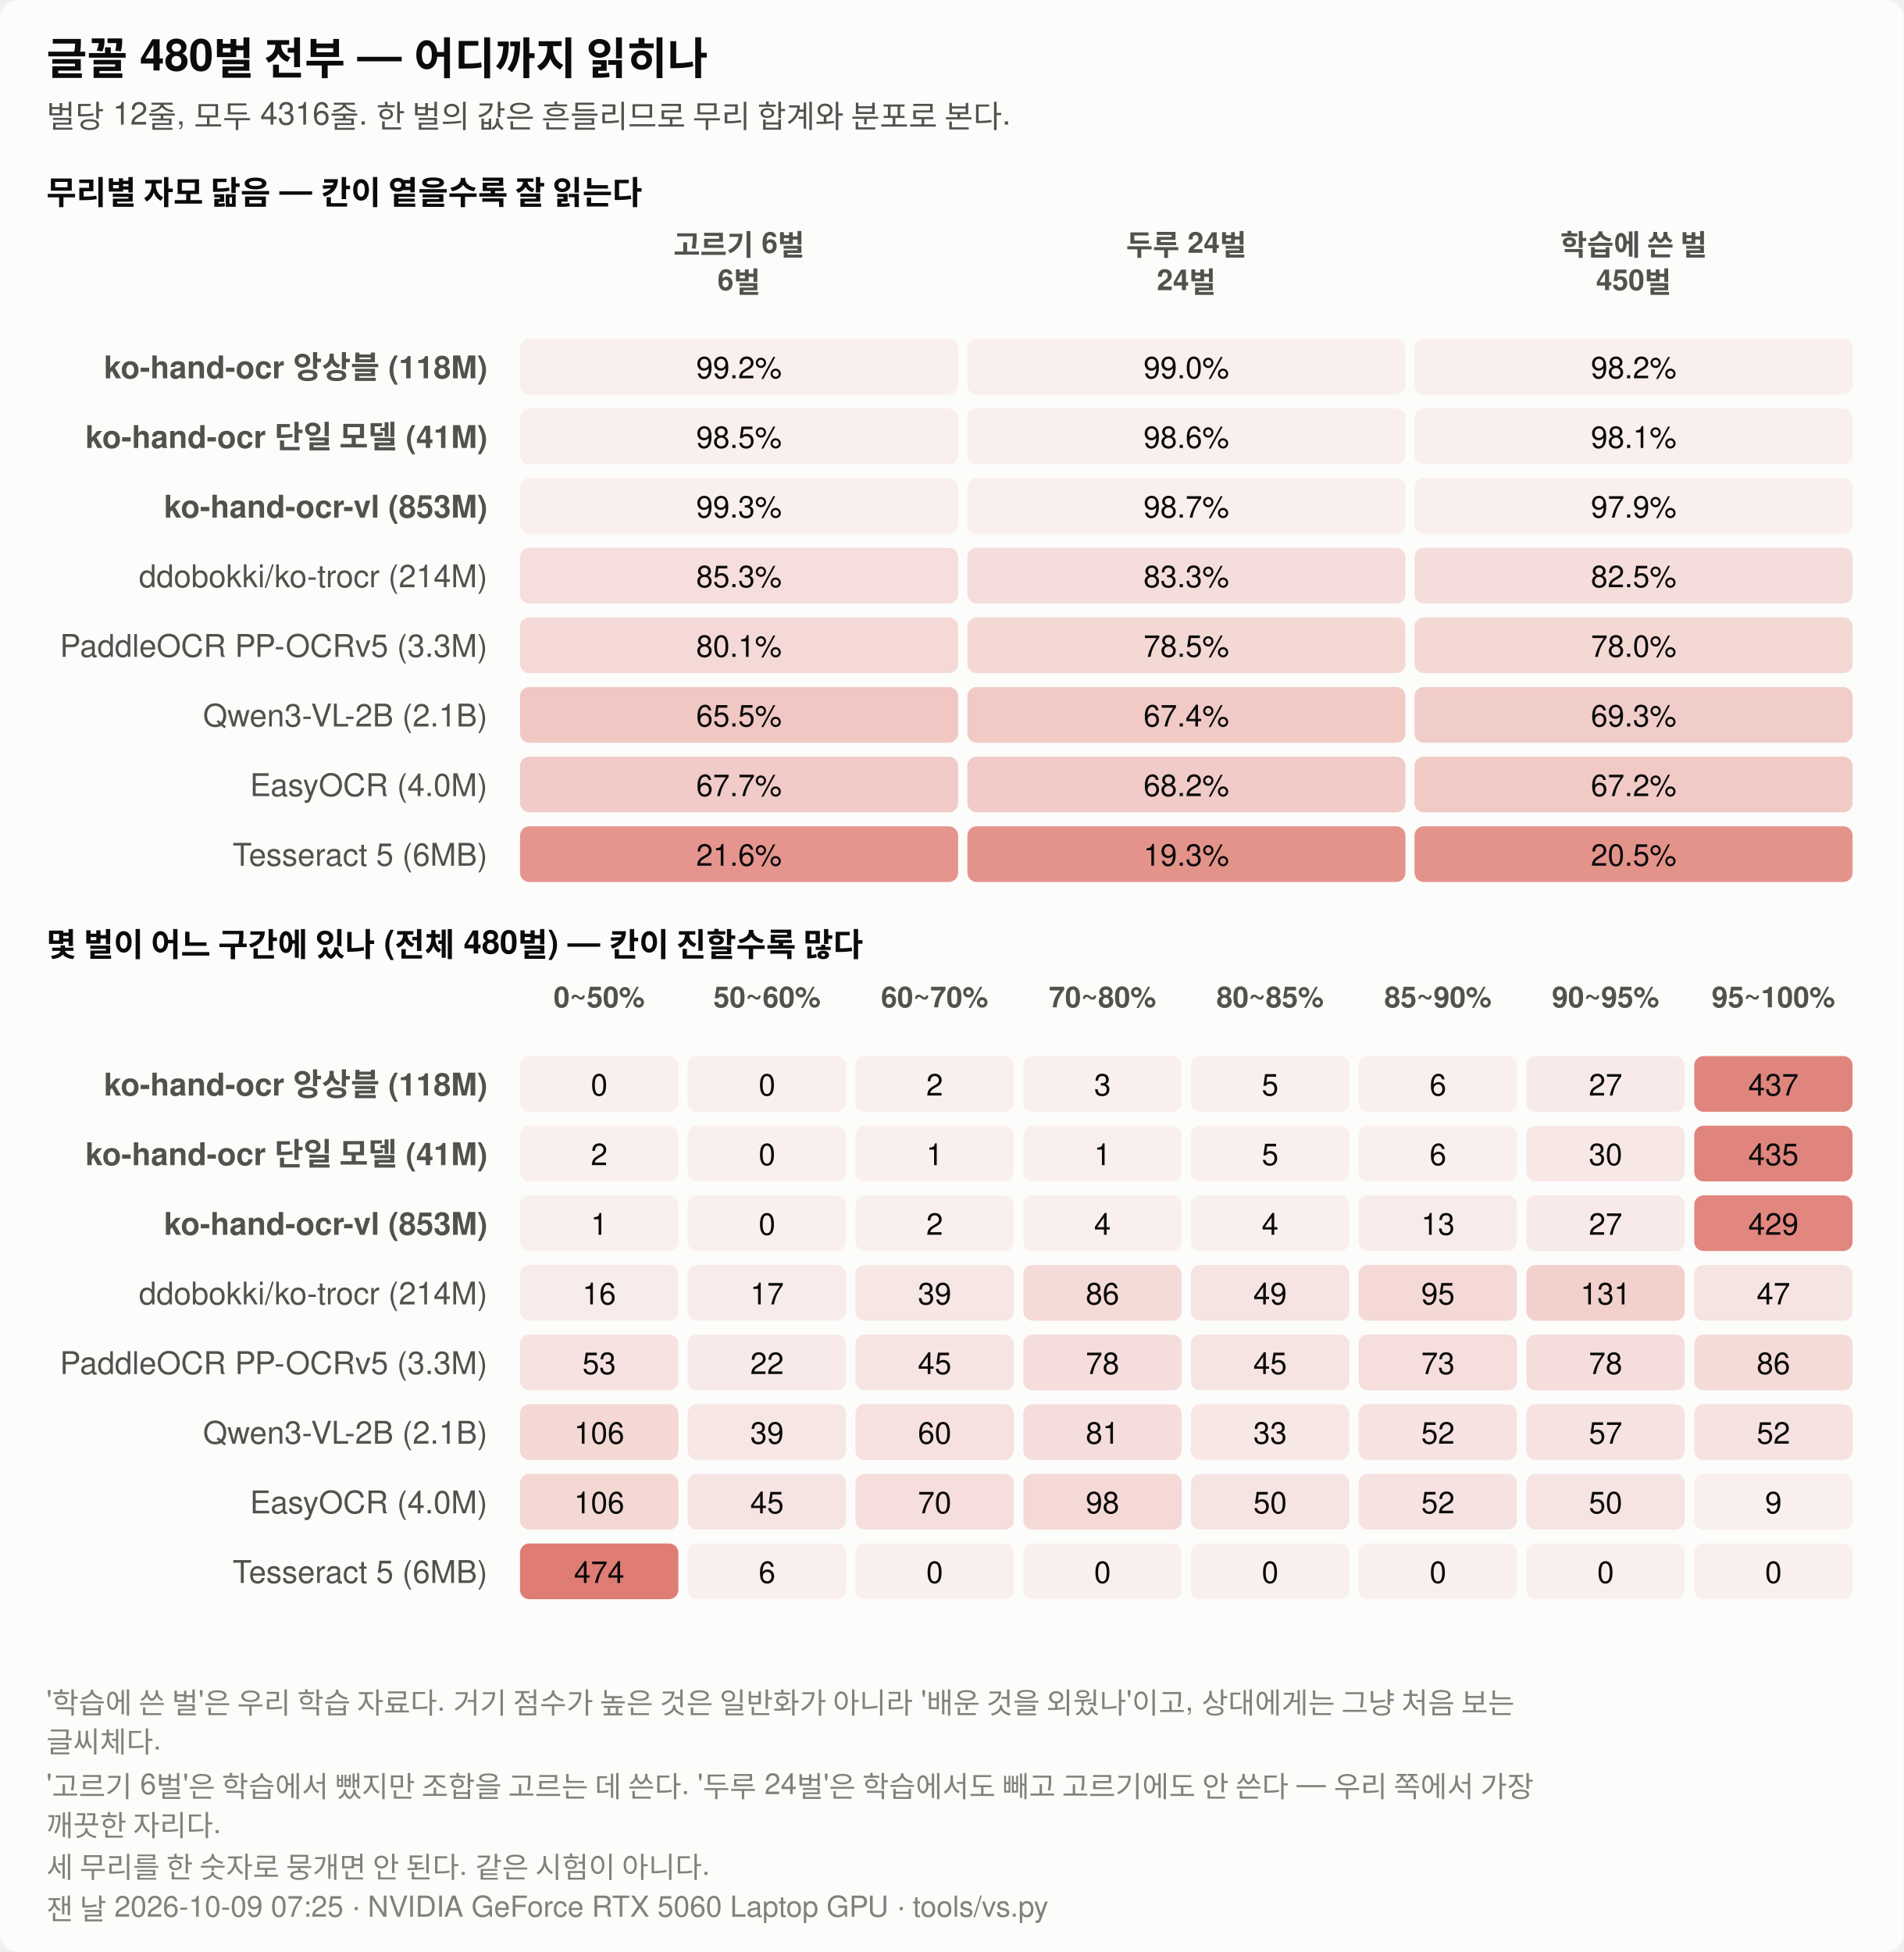
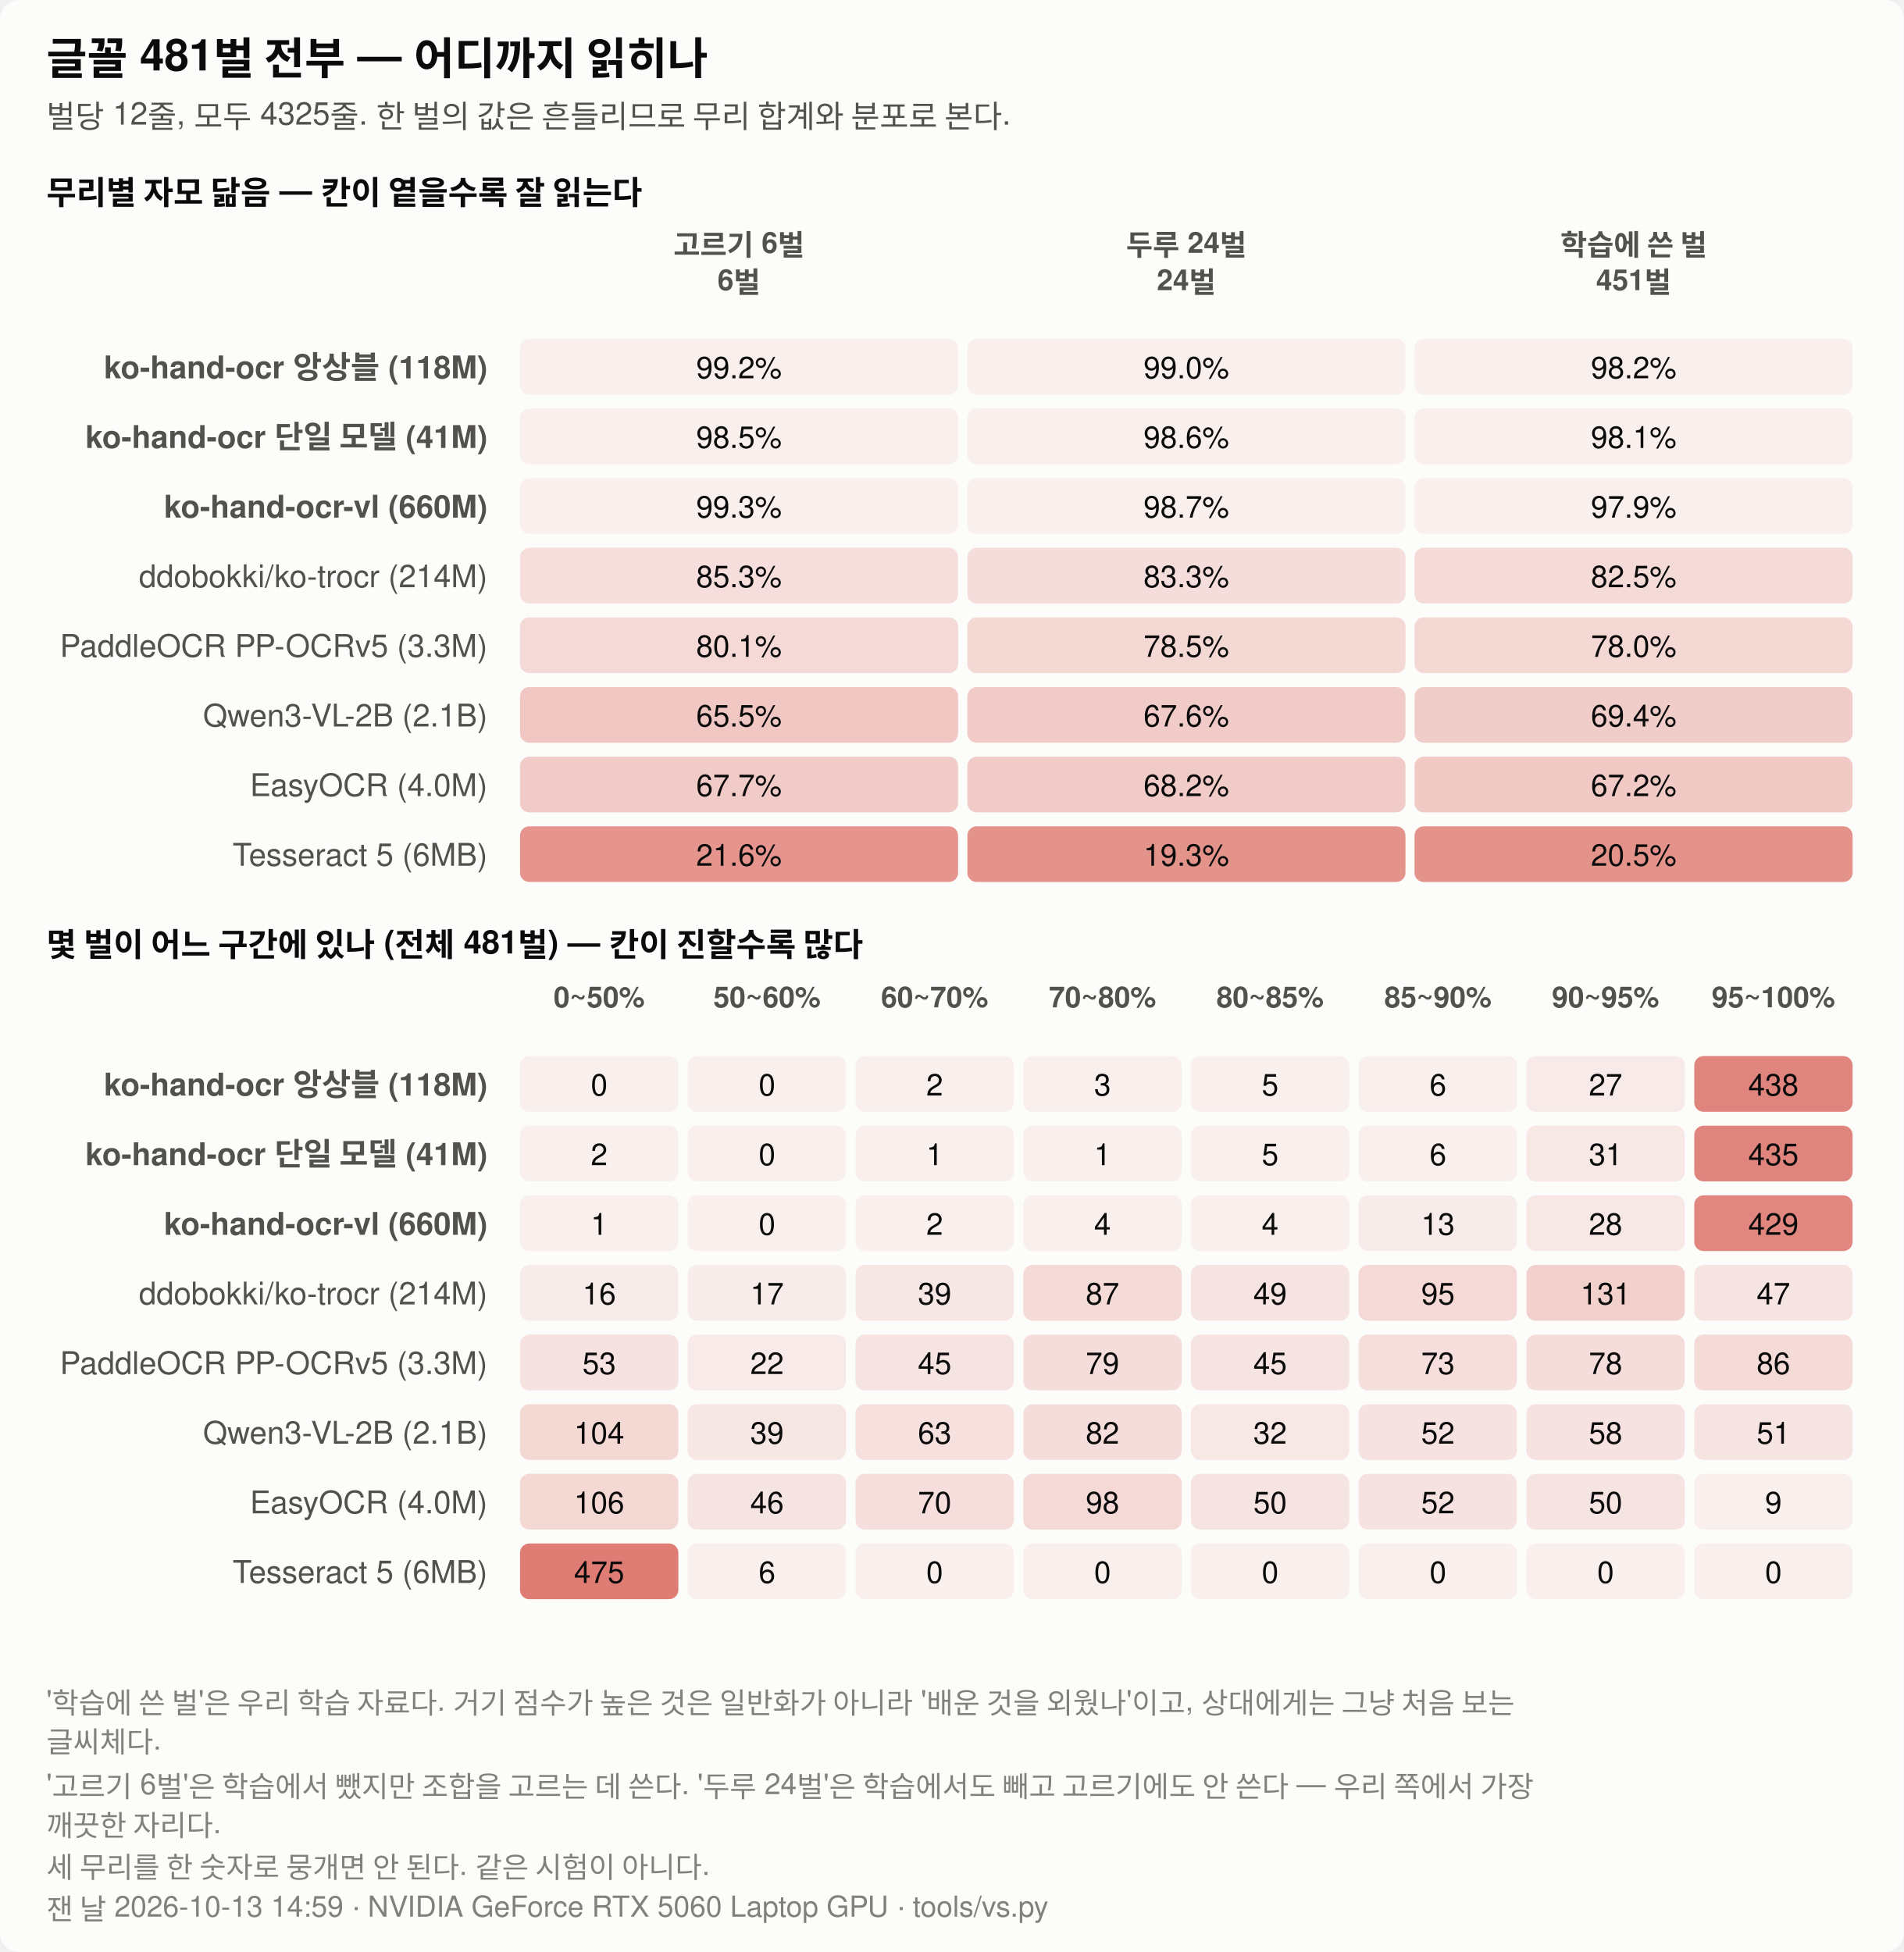
- <svg xmlns="http://www.w3.org/2000/svg" viewBox="0 0 820 841" width="820" height="841" role="img" aria-label="Per-font accuracy over 480 handwriting fonts, grouped by whether the font was used in our training. 고르기 6벌: ko-hand-ocr 앙상블 99.2 percent, ko-hand-ocr 단일 모델 98.5 percent, ko-hand-ocr-vl 99.3 percent, ddobokki/ko-trocr 85.3 percent, PaddleOCR PP-OCRv5 80.1 percent, Qwen3-VL-2B 65.5 percent, EasyOCR 67.7 percent, Tesseract 5 21.6 percent. 두루 24벌: ko-hand-ocr 앙상블 99.0 percent, ko-hand-ocr 단일 모델 98.6 percent, ko-hand-ocr-vl 98.7 percent, ddobokki/ko-trocr 83.3 percent, PaddleOCR PP-OCRv5 78.5 percent, Qwen3-VL-2B 67.4 percent, EasyOCR 68.2 percent, Tesseract 5 19.3 percent. 학습에 쓴 벌: ko-hand-ocr 앙상블 98.2 percent, ko-hand-ocr 단일 모델 98.1 percent, ko-hand-ocr-vl 97.9 percent, ddobokki/ko-trocr 82.5 percent, PaddleOCR PP-OCRv5 78.0 percent, Qwen3-VL-2B 69.3 percent, EasyOCR 67.2 percent, Tesseract 5 20.5 percent.">
+ <svg xmlns="http://www.w3.org/2000/svg" viewBox="0 0 820 841" width="820" height="841" role="img" aria-label="Per-font accuracy over 481 handwriting fonts, grouped by whether the font was used in our training. 고르기 6벌: ko-hand-ocr 앙상블 99.2 percent, ko-hand-ocr 단일 모델 98.5 percent, ko-hand-ocr-vl 99.3 percent, ddobokki/ko-trocr 85.3 percent, PaddleOCR PP-OCRv5 80.1 percent, Qwen3-VL-2B 65.5 percent, EasyOCR 67.7 percent, Tesseract 5 21.6 percent. 두루 24벌: ko-hand-ocr 앙상블 99.0 percent, ko-hand-ocr 단일 모델 98.6 percent, ko-hand-ocr-vl 98.7 percent, ddobokki/ko-trocr 83.3 percent, PaddleOCR PP-OCRv5 78.5 percent, Qwen3-VL-2B 67.6 percent, EasyOCR 68.2 percent, Tesseract 5 19.3 percent. 학습에 쓴 벌: ko-hand-ocr 앙상블 98.2 percent, ko-hand-ocr 단일 모델 98.1 percent, ko-hand-ocr-vl 97.9 percent, ddobokki/ko-trocr 82.5 percent, PaddleOCR PP-OCRv5 78.0 percent, Qwen3-VL-2B 69.4 percent, EasyOCR 67.2 percent, Tesseract 5 20.5 percent.">
  <style>
  .surface{fill:#fcfcfb}
  .ink{fill:#0b0b0b}
  .ink2{fill:#52514e}
  .ink3{fill:#82807a}
  .s0{fill:#2a78d6}
  .s1{fill:#eb6834}
  .s2{fill:#8a8880}
  .s3{fill:#1a9e77}
  .grid{stroke:#e3e2de;stroke-width:1}
  .rule{stroke:#cdccc6;stroke-width:1}
  .heat{fill:#cf3a2e}
  text{font-family:-apple-system,BlinkMacSystemFont,"Segoe UI",Helvetica,Arial,sans-serif}
  @media (prefers-color-scheme: dark){
    .surface{fill:#1a1a19}
    .ink{fill:#ffffff}
    .ink2{fill:#c3c2b7}
    .ink3{fill:#8e8c84}
    .s0{fill:#3987e5}
    .s1{fill:#d95926}
    .s2{fill:#7c7a73}
    .s3{fill:#2bb58c}
    .grid{stroke:#3a3a38}
    .rule{stroke:#4a4946}
    .heat{fill:#ff6b5e}
  }
</style>
  <rect class="surface" width="820" height="841" rx="8" />
-   <text class="ink" x="20" y="32" font-size="19" font-weight="600">글꼴 480벌 전부 — 어디까지 읽히나</text>
-   <text class="ink2" x="20" y="55" font-size="13.5">벌당 12줄, 모두 4316줄. 한 벌의 값은 흔들리므로 무리 합계와 분포로 본다.</text>
+   <text class="ink" x="20" y="32" font-size="19" font-weight="600">글꼴 481벌 전부 — 어디까지 읽히나</text>
+   <text class="ink2" x="20" y="55" font-size="13.5">벌당 12줄, 모두 4325줄. 한 벌의 값은 흔들리므로 무리 합계와 분포로 본다.</text>
  <text class="ink" x="20" y="88" font-size="14" font-weight="600">무리별 자모 닮음 — 칸이 옅을수록 잘 읽는다</text>
  <text class="ink2" x="318.3" y="110.0" font-size="12.5" font-weight="600" text-anchor="middle">고르기 6벌</text>
  <text class="ink2" x="318.3" y="125.0" font-size="12.5" font-weight="600" text-anchor="middle">6벌</text>
  <text class="ink2" x="511.0" y="110.0" font-size="12.5" font-weight="600" text-anchor="middle">두루 24벌</text>
  <text class="ink2" x="511.0" y="125.0" font-size="12.5" font-weight="600" text-anchor="middle">24벌</text>
  <text class="ink2" x="703.7" y="110.0" font-size="12.5" font-weight="600" text-anchor="middle">학습에 쓴 벌</text>
-   <text class="ink2" x="703.7" y="125.0" font-size="12.5" font-weight="600" text-anchor="middle">450벌</text>
+   <text class="ink2" x="703.7" y="125.0" font-size="12.5" font-weight="600" text-anchor="middle">451벌</text>
  <text class="ink2" x="210" y="163.0" font-size="13.5" font-weight="600" text-anchor="end">ko-hand-ocr 앙상블 (118M)</text>
  <rect class="heat" x="224.0" y="146.0" width="188.7" height="24" rx="4" fill-opacity="0.07" />
  <text class="ink" x="318.3" y="163.0" font-size="13" text-anchor="middle">99.2%</text>
  <rect class="heat" x="416.7" y="146.0" width="188.7" height="24" rx="4" fill-opacity="0.07" />
  <text class="ink" x="511.0" y="163.0" font-size="13" text-anchor="middle">99.0%</text>
  <rect class="heat" x="609.3" y="146.0" width="188.7" height="24" rx="4" fill-opacity="0.07" />
  <text class="ink" x="703.7" y="163.0" font-size="13" text-anchor="middle">98.2%</text>
  <text class="ink2" x="210" y="193.0" font-size="13.5" font-weight="600" text-anchor="end">ko-hand-ocr 단일 모델 (41M)</text>
  <rect class="heat" x="224.0" y="176.0" width="188.7" height="24" rx="4" fill-opacity="0.07" />
  <text class="ink" x="318.3" y="193.0" font-size="13" text-anchor="middle">98.5%</text>
  <rect class="heat" x="416.7" y="176.0" width="188.7" height="24" rx="4" fill-opacity="0.07" />
  <text class="ink" x="511.0" y="193.0" font-size="13" text-anchor="middle">98.6%</text>
  <rect class="heat" x="609.3" y="176.0" width="188.7" height="24" rx="4" fill-opacity="0.07" />
  <text class="ink" x="703.7" y="193.0" font-size="13" text-anchor="middle">98.1%</text>
-   <text class="ink2" x="210" y="223.0" font-size="13.5" font-weight="600" text-anchor="end">ko-hand-ocr-vl (853M)</text>
+   <text class="ink2" x="210" y="223.0" font-size="13.5" font-weight="600" text-anchor="end">ko-hand-ocr-vl (660M)</text>
  <rect class="heat" x="224.0" y="206.0" width="188.7" height="24" rx="4" fill-opacity="0.06" />
  <text class="ink" x="318.3" y="223.0" font-size="13" text-anchor="middle">99.3%</text>
  <rect class="heat" x="416.7" y="206.0" width="188.7" height="24" rx="4" fill-opacity="0.07" />
  <text class="ink" x="511.0" y="223.0" font-size="13" text-anchor="middle">98.7%</text>
  <rect class="heat" x="609.3" y="206.0" width="188.7" height="24" rx="4" fill-opacity="0.07" />
  <text class="ink" x="703.7" y="223.0" font-size="13" text-anchor="middle">97.9%</text>
  <text class="ink2" x="210" y="253.0" font-size="13.5" font-weight="400" text-anchor="end">ddobokki/ko-trocr (214M)</text>
  <rect class="heat" x="224.0" y="236.0" width="188.7" height="24" rx="4" fill-opacity="0.15" />
  <text class="ink" x="318.3" y="253.0" font-size="13" text-anchor="middle">85.3%</text>
  <rect class="heat" x="416.7" y="236.0" width="188.7" height="24" rx="4" fill-opacity="0.16" />
  <text class="ink" x="511.0" y="253.0" font-size="13" text-anchor="middle">83.3%</text>
-   <rect class="heat" x="609.3" y="236.0" width="188.7" height="24" rx="4" fill-opacity="0.16" />
+   <rect class="heat" x="609.3" y="236.0" width="188.7" height="24" rx="4" fill-opacity="0.17" />
  <text class="ink" x="703.7" y="253.0" font-size="13" text-anchor="middle">82.5%</text>
  <text class="ink2" x="210" y="283.0" font-size="13.5" font-weight="400" text-anchor="end">PaddleOCR PP-OCRv5 (3.3M)</text>
  <rect class="heat" x="224.0" y="266.0" width="188.7" height="24" rx="4" fill-opacity="0.18" />
  <text class="ink" x="318.3" y="283.0" font-size="13" text-anchor="middle">80.1%</text>
  <rect class="heat" x="416.7" y="266.0" width="188.7" height="24" rx="4" fill-opacity="0.19" />
  <text class="ink" x="511.0" y="283.0" font-size="13" text-anchor="middle">78.5%</text>
  <rect class="heat" x="609.3" y="266.0" width="188.7" height="24" rx="4" fill-opacity="0.19" />
  <text class="ink" x="703.7" y="283.0" font-size="13" text-anchor="middle">78.0%</text>
  <text class="ink2" x="210" y="313.0" font-size="13.5" font-weight="400" text-anchor="end">Qwen3-VL-2B (2.1B)</text>
  <rect class="heat" x="224.0" y="296.0" width="188.7" height="24" rx="4" fill-opacity="0.27" />
  <text class="ink" x="318.3" y="313.0" font-size="13" text-anchor="middle">65.5%</text>
-   <rect class="heat" x="416.7" y="296.0" width="188.7" height="24" rx="4" fill-opacity="0.26" />
-   <text class="ink" x="511.0" y="313.0" font-size="13" text-anchor="middle">67.4%</text>
+   <rect class="heat" x="416.7" y="296.0" width="188.7" height="24" rx="4" fill-opacity="0.25" />
+   <text class="ink" x="511.0" y="313.0" font-size="13" text-anchor="middle">67.6%</text>
  <rect class="heat" x="609.3" y="296.0" width="188.7" height="24" rx="4" fill-opacity="0.24" />
-   <text class="ink" x="703.7" y="313.0" font-size="13" text-anchor="middle">69.3%</text>
+   <text class="ink" x="703.7" y="313.0" font-size="13" text-anchor="middle">69.4%</text>
  <text class="ink2" x="210" y="343.0" font-size="13.5" font-weight="400" text-anchor="end">EasyOCR (4.0M)</text>
  <rect class="heat" x="224.0" y="326.0" width="188.7" height="24" rx="4" fill-opacity="0.25" />
  <text class="ink" x="318.3" y="343.0" font-size="13" text-anchor="middle">67.7%</text>
  <rect class="heat" x="416.7" y="326.0" width="188.7" height="24" rx="4" fill-opacity="0.25" />
  <text class="ink" x="511.0" y="343.0" font-size="13" text-anchor="middle">68.2%</text>
  <rect class="heat" x="609.3" y="326.0" width="188.7" height="24" rx="4" fill-opacity="0.26" />
  <text class="ink" x="703.7" y="343.0" font-size="13" text-anchor="middle">67.2%</text>
  <text class="ink2" x="210" y="373.0" font-size="13.5" font-weight="400" text-anchor="end">Tesseract 5 (6MB)</text>
  <rect class="heat" x="224.0" y="356.0" width="188.7" height="24" rx="4" fill-opacity="0.53" />
  <text class="ink" x="318.3" y="373.0" font-size="13" text-anchor="middle">21.6%</text>
  <rect class="heat" x="416.7" y="356.0" width="188.7" height="24" rx="4" fill-opacity="0.54" />
  <text class="ink" x="511.0" y="373.0" font-size="13" text-anchor="middle">19.3%</text>
  <rect class="heat" x="609.3" y="356.0" width="188.7" height="24" rx="4" fill-opacity="0.54" />
  <text class="ink" x="703.7" y="373.0" font-size="13" text-anchor="middle">20.5%</text>
-   <text class="ink" x="20" y="412" font-size="14" font-weight="600">몇 벌이 어느 구간에 있나 (전체 480벌) — 칸이 진할수록 많다</text>
+   <text class="ink" x="20" y="412" font-size="14" font-weight="600">몇 벌이 어느 구간에 있나 (전체 481벌) — 칸이 진할수록 많다</text>
  <text class="ink2" x="258.1" y="434.0" font-size="12.5" font-weight="600" text-anchor="middle">0~50%</text>
  <text class="ink2" x="330.4" y="434.0" font-size="12.5" font-weight="600" text-anchor="middle">50~60%</text>
  <text class="ink2" x="402.6" y="434.0" font-size="12.5" font-weight="600" text-anchor="middle">60~70%</text>
  <text class="ink2" x="474.9" y="434.0" font-size="12.5" font-weight="600" text-anchor="middle">70~80%</text>
  <text class="ink2" x="547.1" y="434.0" font-size="12.5" font-weight="600" text-anchor="middle">80~85%</text>
  <text class="ink2" x="619.4" y="434.0" font-size="12.5" font-weight="600" text-anchor="middle">85~90%</text>
  <text class="ink2" x="691.6" y="434.0" font-size="12.5" font-weight="600" text-anchor="middle">90~95%</text>
  <text class="ink2" x="763.9" y="434.0" font-size="12.5" font-weight="600" text-anchor="middle">95~100%</text>
  <text class="ink2" x="210" y="472.0" font-size="13.5" font-weight="600" text-anchor="end">ko-hand-ocr 앙상블 (118M)</text>
  <rect class="heat" x="224.0" y="455.0" width="68.2" height="24" rx="4" fill-opacity="0.06" />
  <text class="ink" x="258.1" y="472.0" font-size="13" text-anchor="middle">0</text>
  <rect class="heat" x="296.2" y="455.0" width="68.2" height="24" rx="4" fill-opacity="0.06" />
  <text class="ink" x="330.4" y="472.0" font-size="13" text-anchor="middle">0</text>
  <rect class="heat" x="368.5" y="455.0" width="68.2" height="24" rx="4" fill-opacity="0.06" />
  <text class="ink" x="402.6" y="472.0" font-size="13" text-anchor="middle">2</text>
  <rect class="heat" x="440.8" y="455.0" width="68.2" height="24" rx="4" fill-opacity="0.06" />
  <text class="ink" x="474.9" y="472.0" font-size="13" text-anchor="middle">3</text>
  <rect class="heat" x="513.0" y="455.0" width="68.2" height="24" rx="4" fill-opacity="0.07" />
  <text class="ink" x="547.1" y="472.0" font-size="13" text-anchor="middle">5</text>
  <rect class="heat" x="585.2" y="455.0" width="68.2" height="24" rx="4" fill-opacity="0.07" />
  <text class="ink" x="619.4" y="472.0" font-size="13" text-anchor="middle">6</text>
  <rect class="heat" x="657.5" y="455.0" width="68.2" height="24" rx="4" fill-opacity="0.09" />
  <text class="ink" x="691.6" y="472.0" font-size="13" text-anchor="middle">27</text>
  <rect class="heat" x="729.8" y="455.0" width="68.2" height="24" rx="4" fill-opacity="0.61" />
-   <text class="ink" x="763.9" y="472.0" font-size="13" text-anchor="middle">437</text>
+   <text class="ink" x="763.9" y="472.0" font-size="13" text-anchor="middle">438</text>
  <text class="ink2" x="210" y="502.0" font-size="13.5" font-weight="600" text-anchor="end">ko-hand-ocr 단일 모델 (41M)</text>
  <rect class="heat" x="224.0" y="485.0" width="68.2" height="24" rx="4" fill-opacity="0.06" />
  <text class="ink" x="258.1" y="502.0" font-size="13" text-anchor="middle">2</text>
  <rect class="heat" x="296.2" y="485.0" width="68.2" height="24" rx="4" fill-opacity="0.06" />
  <text class="ink" x="330.4" y="502.0" font-size="13" text-anchor="middle">0</text>
  <rect class="heat" x="368.5" y="485.0" width="68.2" height="24" rx="4" fill-opacity="0.06" />
  <text class="ink" x="402.6" y="502.0" font-size="13" text-anchor="middle">1</text>
  <rect class="heat" x="440.8" y="485.0" width="68.2" height="24" rx="4" fill-opacity="0.06" />
  <text class="ink" x="474.9" y="502.0" font-size="13" text-anchor="middle">1</text>
  <rect class="heat" x="513.0" y="485.0" width="68.2" height="24" rx="4" fill-opacity="0.07" />
  <text class="ink" x="547.1" y="502.0" font-size="13" text-anchor="middle">5</text>
  <rect class="heat" x="585.2" y="485.0" width="68.2" height="24" rx="4" fill-opacity="0.07" />
  <text class="ink" x="619.4" y="502.0" font-size="13" text-anchor="middle">6</text>
  <rect class="heat" x="657.5" y="485.0" width="68.2" height="24" rx="4" fill-opacity="0.10" />
-   <text class="ink" x="691.6" y="502.0" font-size="13" text-anchor="middle">30</text>
+   <text class="ink" x="691.6" y="502.0" font-size="13" text-anchor="middle">31</text>
  <rect class="heat" x="729.8" y="485.0" width="68.2" height="24" rx="4" fill-opacity="0.61" />
  <text class="ink" x="763.9" y="502.0" font-size="13" text-anchor="middle">435</text>
-   <text class="ink2" x="210" y="532.0" font-size="13.5" font-weight="600" text-anchor="end">ko-hand-ocr-vl (853M)</text>
+   <text class="ink2" x="210" y="532.0" font-size="13.5" font-weight="600" text-anchor="end">ko-hand-ocr-vl (660M)</text>
  <rect class="heat" x="224.0" y="515.0" width="68.2" height="24" rx="4" fill-opacity="0.06" />
  <text class="ink" x="258.1" y="532.0" font-size="13" text-anchor="middle">1</text>
  <rect class="heat" x="296.2" y="515.0" width="68.2" height="24" rx="4" fill-opacity="0.06" />
  <text class="ink" x="330.4" y="532.0" font-size="13" text-anchor="middle">0</text>
  <rect class="heat" x="368.5" y="515.0" width="68.2" height="24" rx="4" fill-opacity="0.06" />
  <text class="ink" x="402.6" y="532.0" font-size="13" text-anchor="middle">2</text>
  <rect class="heat" x="440.8" y="515.0" width="68.2" height="24" rx="4" fill-opacity="0.07" />
  <text class="ink" x="474.9" y="532.0" font-size="13" text-anchor="middle">4</text>
  <rect class="heat" x="513.0" y="515.0" width="68.2" height="24" rx="4" fill-opacity="0.07" />
  <text class="ink" x="547.1" y="532.0" font-size="13" text-anchor="middle">4</text>
  <rect class="heat" x="585.2" y="515.0" width="68.2" height="24" rx="4" fill-opacity="0.08" />
  <text class="ink" x="619.4" y="532.0" font-size="13" text-anchor="middle">13</text>
-   <rect class="heat" x="657.5" y="515.0" width="68.2" height="24" rx="4" fill-opacity="0.09" />
-   <text class="ink" x="691.6" y="532.0" font-size="13" text-anchor="middle">27</text>
+   <rect class="heat" x="657.5" y="515.0" width="68.2" height="24" rx="4" fill-opacity="0.10" />
+   <text class="ink" x="691.6" y="532.0" font-size="13" text-anchor="middle">28</text>
  <rect class="heat" x="729.8" y="515.0" width="68.2" height="24" rx="4" fill-opacity="0.60" />
  <text class="ink" x="763.9" y="532.0" font-size="13" text-anchor="middle">429</text>
  <text class="ink2" x="210" y="562.0" font-size="13.5" font-weight="400" text-anchor="end">ddobokki/ko-trocr (214M)</text>
  <rect class="heat" x="224.0" y="545.0" width="68.2" height="24" rx="4" fill-opacity="0.08" />
  <text class="ink" x="258.1" y="562.0" font-size="13" text-anchor="middle">16</text>
  <rect class="heat" x="296.2" y="545.0" width="68.2" height="24" rx="4" fill-opacity="0.08" />
  <text class="ink" x="330.4" y="562.0" font-size="13" text-anchor="middle">17</text>
  <rect class="heat" x="368.5" y="545.0" width="68.2" height="24" rx="4" fill-opacity="0.11" />
  <text class="ink" x="402.6" y="562.0" font-size="13" text-anchor="middle">39</text>
  <rect class="heat" x="440.8" y="545.0" width="68.2" height="24" rx="4" fill-opacity="0.17" />
-   <text class="ink" x="474.9" y="562.0" font-size="13" text-anchor="middle">86</text>
+   <text class="ink" x="474.9" y="562.0" font-size="13" text-anchor="middle">87</text>
  <rect class="heat" x="513.0" y="545.0" width="68.2" height="24" rx="4" fill-opacity="0.12" />
  <text class="ink" x="547.1" y="562.0" font-size="13" text-anchor="middle">49</text>
  <rect class="heat" x="585.2" y="545.0" width="68.2" height="24" rx="4" fill-opacity="0.18" />
  <text class="ink" x="619.4" y="562.0" font-size="13" text-anchor="middle">95</text>
  <rect class="heat" x="657.5" y="545.0" width="68.2" height="24" rx="4" fill-opacity="0.23" />
  <text class="ink" x="691.6" y="562.0" font-size="13" text-anchor="middle">131</text>
  <rect class="heat" x="729.8" y="545.0" width="68.2" height="24" rx="4" fill-opacity="0.12" />
  <text class="ink" x="763.9" y="562.0" font-size="13" text-anchor="middle">47</text>
  <text class="ink2" x="210" y="592.0" font-size="13.5" font-weight="400" text-anchor="end">PaddleOCR PP-OCRv5 (3.3M)</text>
  <rect class="heat" x="224.0" y="575.0" width="68.2" height="24" rx="4" fill-opacity="0.13" />
  <text class="ink" x="258.1" y="592.0" font-size="13" text-anchor="middle">53</text>
  <rect class="heat" x="296.2" y="575.0" width="68.2" height="24" rx="4" fill-opacity="0.09" />
  <text class="ink" x="330.4" y="592.0" font-size="13" text-anchor="middle">22</text>
  <rect class="heat" x="368.5" y="575.0" width="68.2" height="24" rx="4" fill-opacity="0.12" />
  <text class="ink" x="402.6" y="592.0" font-size="13" text-anchor="middle">45</text>
  <rect class="heat" x="440.8" y="575.0" width="68.2" height="24" rx="4" fill-opacity="0.16" />
-   <text class="ink" x="474.9" y="592.0" font-size="13" text-anchor="middle">78</text>
+   <text class="ink" x="474.9" y="592.0" font-size="13" text-anchor="middle">79</text>
  <rect class="heat" x="513.0" y="575.0" width="68.2" height="24" rx="4" fill-opacity="0.12" />
  <text class="ink" x="547.1" y="592.0" font-size="13" text-anchor="middle">45</text>
  <rect class="heat" x="585.2" y="575.0" width="68.2" height="24" rx="4" fill-opacity="0.15" />
  <text class="ink" x="619.4" y="592.0" font-size="13" text-anchor="middle">73</text>
  <rect class="heat" x="657.5" y="575.0" width="68.2" height="24" rx="4" fill-opacity="0.16" />
  <text class="ink" x="691.6" y="592.0" font-size="13" text-anchor="middle">78</text>
  <rect class="heat" x="729.8" y="575.0" width="68.2" height="24" rx="4" fill-opacity="0.17" />
  <text class="ink" x="763.9" y="592.0" font-size="13" text-anchor="middle">86</text>
  <text class="ink2" x="210" y="622.0" font-size="13.5" font-weight="400" text-anchor="end">Qwen3-VL-2B (2.1B)</text>
  <rect class="heat" x="224.0" y="605.0" width="68.2" height="24" rx="4" fill-opacity="0.19" />
-   <text class="ink" x="258.1" y="622.0" font-size="13" text-anchor="middle">106</text>
+   <text class="ink" x="258.1" y="622.0" font-size="13" text-anchor="middle">104</text>
  <rect class="heat" x="296.2" y="605.0" width="68.2" height="24" rx="4" fill-opacity="0.11" />
  <text class="ink" x="330.4" y="622.0" font-size="13" text-anchor="middle">39</text>
  <rect class="heat" x="368.5" y="605.0" width="68.2" height="24" rx="4" fill-opacity="0.14" />
-   <text class="ink" x="402.6" y="622.0" font-size="13" text-anchor="middle">60</text>
+   <text class="ink" x="402.6" y="622.0" font-size="13" text-anchor="middle">63</text>
  <rect class="heat" x="440.8" y="605.0" width="68.2" height="24" rx="4" fill-opacity="0.16" />
-   <text class="ink" x="474.9" y="622.0" font-size="13" text-anchor="middle">81</text>
+   <text class="ink" x="474.9" y="622.0" font-size="13" text-anchor="middle">82</text>
  <rect class="heat" x="513.0" y="605.0" width="68.2" height="24" rx="4" fill-opacity="0.10" />
-   <text class="ink" x="547.1" y="622.0" font-size="13" text-anchor="middle">33</text>
+   <text class="ink" x="547.1" y="622.0" font-size="13" text-anchor="middle">32</text>
  <rect class="heat" x="585.2" y="605.0" width="68.2" height="24" rx="4" fill-opacity="0.13" />
  <text class="ink" x="619.4" y="622.0" font-size="13" text-anchor="middle">52</text>
  <rect class="heat" x="657.5" y="605.0" width="68.2" height="24" rx="4" fill-opacity="0.13" />
-   <text class="ink" x="691.6" y="622.0" font-size="13" text-anchor="middle">57</text>
-   <rect class="heat" x="729.8" y="605.0" width="68.2" height="24" rx="4" fill-opacity="0.13" />
-   <text class="ink" x="763.9" y="622.0" font-size="13" text-anchor="middle">52</text>
+   <text class="ink" x="691.6" y="622.0" font-size="13" text-anchor="middle">58</text>
+   <rect class="heat" x="729.8" y="605.0" width="68.2" height="24" rx="4" fill-opacity="0.12" />
+   <text class="ink" x="763.9" y="622.0" font-size="13" text-anchor="middle">51</text>
  <text class="ink2" x="210" y="652.0" font-size="13.5" font-weight="400" text-anchor="end">EasyOCR (4.0M)</text>
  <rect class="heat" x="224.0" y="635.0" width="68.2" height="24" rx="4" fill-opacity="0.19" />
  <text class="ink" x="258.1" y="652.0" font-size="13" text-anchor="middle">106</text>
  <rect class="heat" x="296.2" y="635.0" width="68.2" height="24" rx="4" fill-opacity="0.12" />
-   <text class="ink" x="330.4" y="652.0" font-size="13" text-anchor="middle">45</text>
+   <text class="ink" x="330.4" y="652.0" font-size="13" text-anchor="middle">46</text>
  <rect class="heat" x="368.5" y="635.0" width="68.2" height="24" rx="4" fill-opacity="0.15" />
  <text class="ink" x="402.6" y="652.0" font-size="13" text-anchor="middle">70</text>
  <rect class="heat" x="440.8" y="635.0" width="68.2" height="24" rx="4" fill-opacity="0.18" />
  <text class="ink" x="474.9" y="652.0" font-size="13" text-anchor="middle">98</text>
  <rect class="heat" x="513.0" y="635.0" width="68.2" height="24" rx="4" fill-opacity="0.12" />
  <text class="ink" x="547.1" y="652.0" font-size="13" text-anchor="middle">50</text>
  <rect class="heat" x="585.2" y="635.0" width="68.2" height="24" rx="4" fill-opacity="0.13" />
  <text class="ink" x="619.4" y="652.0" font-size="13" text-anchor="middle">52</text>
  <rect class="heat" x="657.5" y="635.0" width="68.2" height="24" rx="4" fill-opacity="0.12" />
  <text class="ink" x="691.6" y="652.0" font-size="13" text-anchor="middle">50</text>
  <rect class="heat" x="729.8" y="635.0" width="68.2" height="24" rx="4" fill-opacity="0.07" />
  <text class="ink" x="763.9" y="652.0" font-size="13" text-anchor="middle">9</text>
  <text class="ink2" x="210" y="682.0" font-size="13.5" font-weight="400" text-anchor="end">Tesseract 5 (6MB)</text>
  <rect class="heat" x="224.0" y="665.0" width="68.2" height="24" rx="4" fill-opacity="0.66" />
-   <text class="ink" x="258.1" y="682.0" font-size="13" text-anchor="middle">474</text>
+   <text class="ink" x="258.1" y="682.0" font-size="13" text-anchor="middle">475</text>
  <rect class="heat" x="296.2" y="665.0" width="68.2" height="24" rx="4" fill-opacity="0.07" />
  <text class="ink" x="330.4" y="682.0" font-size="13" text-anchor="middle">6</text>
  <rect class="heat" x="368.5" y="665.0" width="68.2" height="24" rx="4" fill-opacity="0.06" />
  <text class="ink" x="402.6" y="682.0" font-size="13" text-anchor="middle">0</text>
  <rect class="heat" x="440.8" y="665.0" width="68.2" height="24" rx="4" fill-opacity="0.06" />
  <text class="ink" x="474.9" y="682.0" font-size="13" text-anchor="middle">0</text>
  <rect class="heat" x="513.0" y="665.0" width="68.2" height="24" rx="4" fill-opacity="0.06" />
  <text class="ink" x="547.1" y="682.0" font-size="13" text-anchor="middle">0</text>
  <rect class="heat" x="585.2" y="665.0" width="68.2" height="24" rx="4" fill-opacity="0.06" />
  <text class="ink" x="619.4" y="682.0" font-size="13" text-anchor="middle">0</text>
  <rect class="heat" x="657.5" y="665.0" width="68.2" height="24" rx="4" fill-opacity="0.06" />
  <text class="ink" x="691.6" y="682.0" font-size="13" text-anchor="middle">0</text>
  <rect class="heat" x="729.8" y="665.0" width="68.2" height="24" rx="4" fill-opacity="0.06" />
  <text class="ink" x="763.9" y="682.0" font-size="13" text-anchor="middle">0</text>
  <text class="ink3" x="20" y="737" font-size="12.5">'학습에 쓴 벌'은 우리 학습 자료다. 거기 점수가 높은 것은 일반화가 아니라 '배운 것을 외웠나'이고, 상대에게는 그냥 처음 보는</text>
  <text class="ink3" x="20" y="755" font-size="12.5">글씨체다.</text>
  <text class="ink3" x="20" y="773" font-size="12.5">'고르기 6벌'은 학습에서 뺐지만 조합을 고르는 데 쓴다. '두루 24벌'은 학습에서도 빼고 고르기에도 안 쓴다 — 우리 쪽에서 가장</text>
  <text class="ink3" x="20" y="791" font-size="12.5">깨끗한 자리다.</text>
  <text class="ink3" x="20" y="809" font-size="12.5">세 무리를 한 숫자로 뭉개면 안 된다. 같은 시험이 아니다.</text>
-   <text class="ink3" x="20" y="827" font-size="12.5">잰 날 2026-10-09 07:25 · NVIDIA GeForce RTX 5060 Laptop GPU · tools/vs.py</text>
+   <text class="ink3" x="20" y="827" font-size="12.5">잰 날 2026-10-13 14:59 · NVIDIA GeForce RTX 5060 Laptop GPU · tools/vs.py</text>
</svg>
